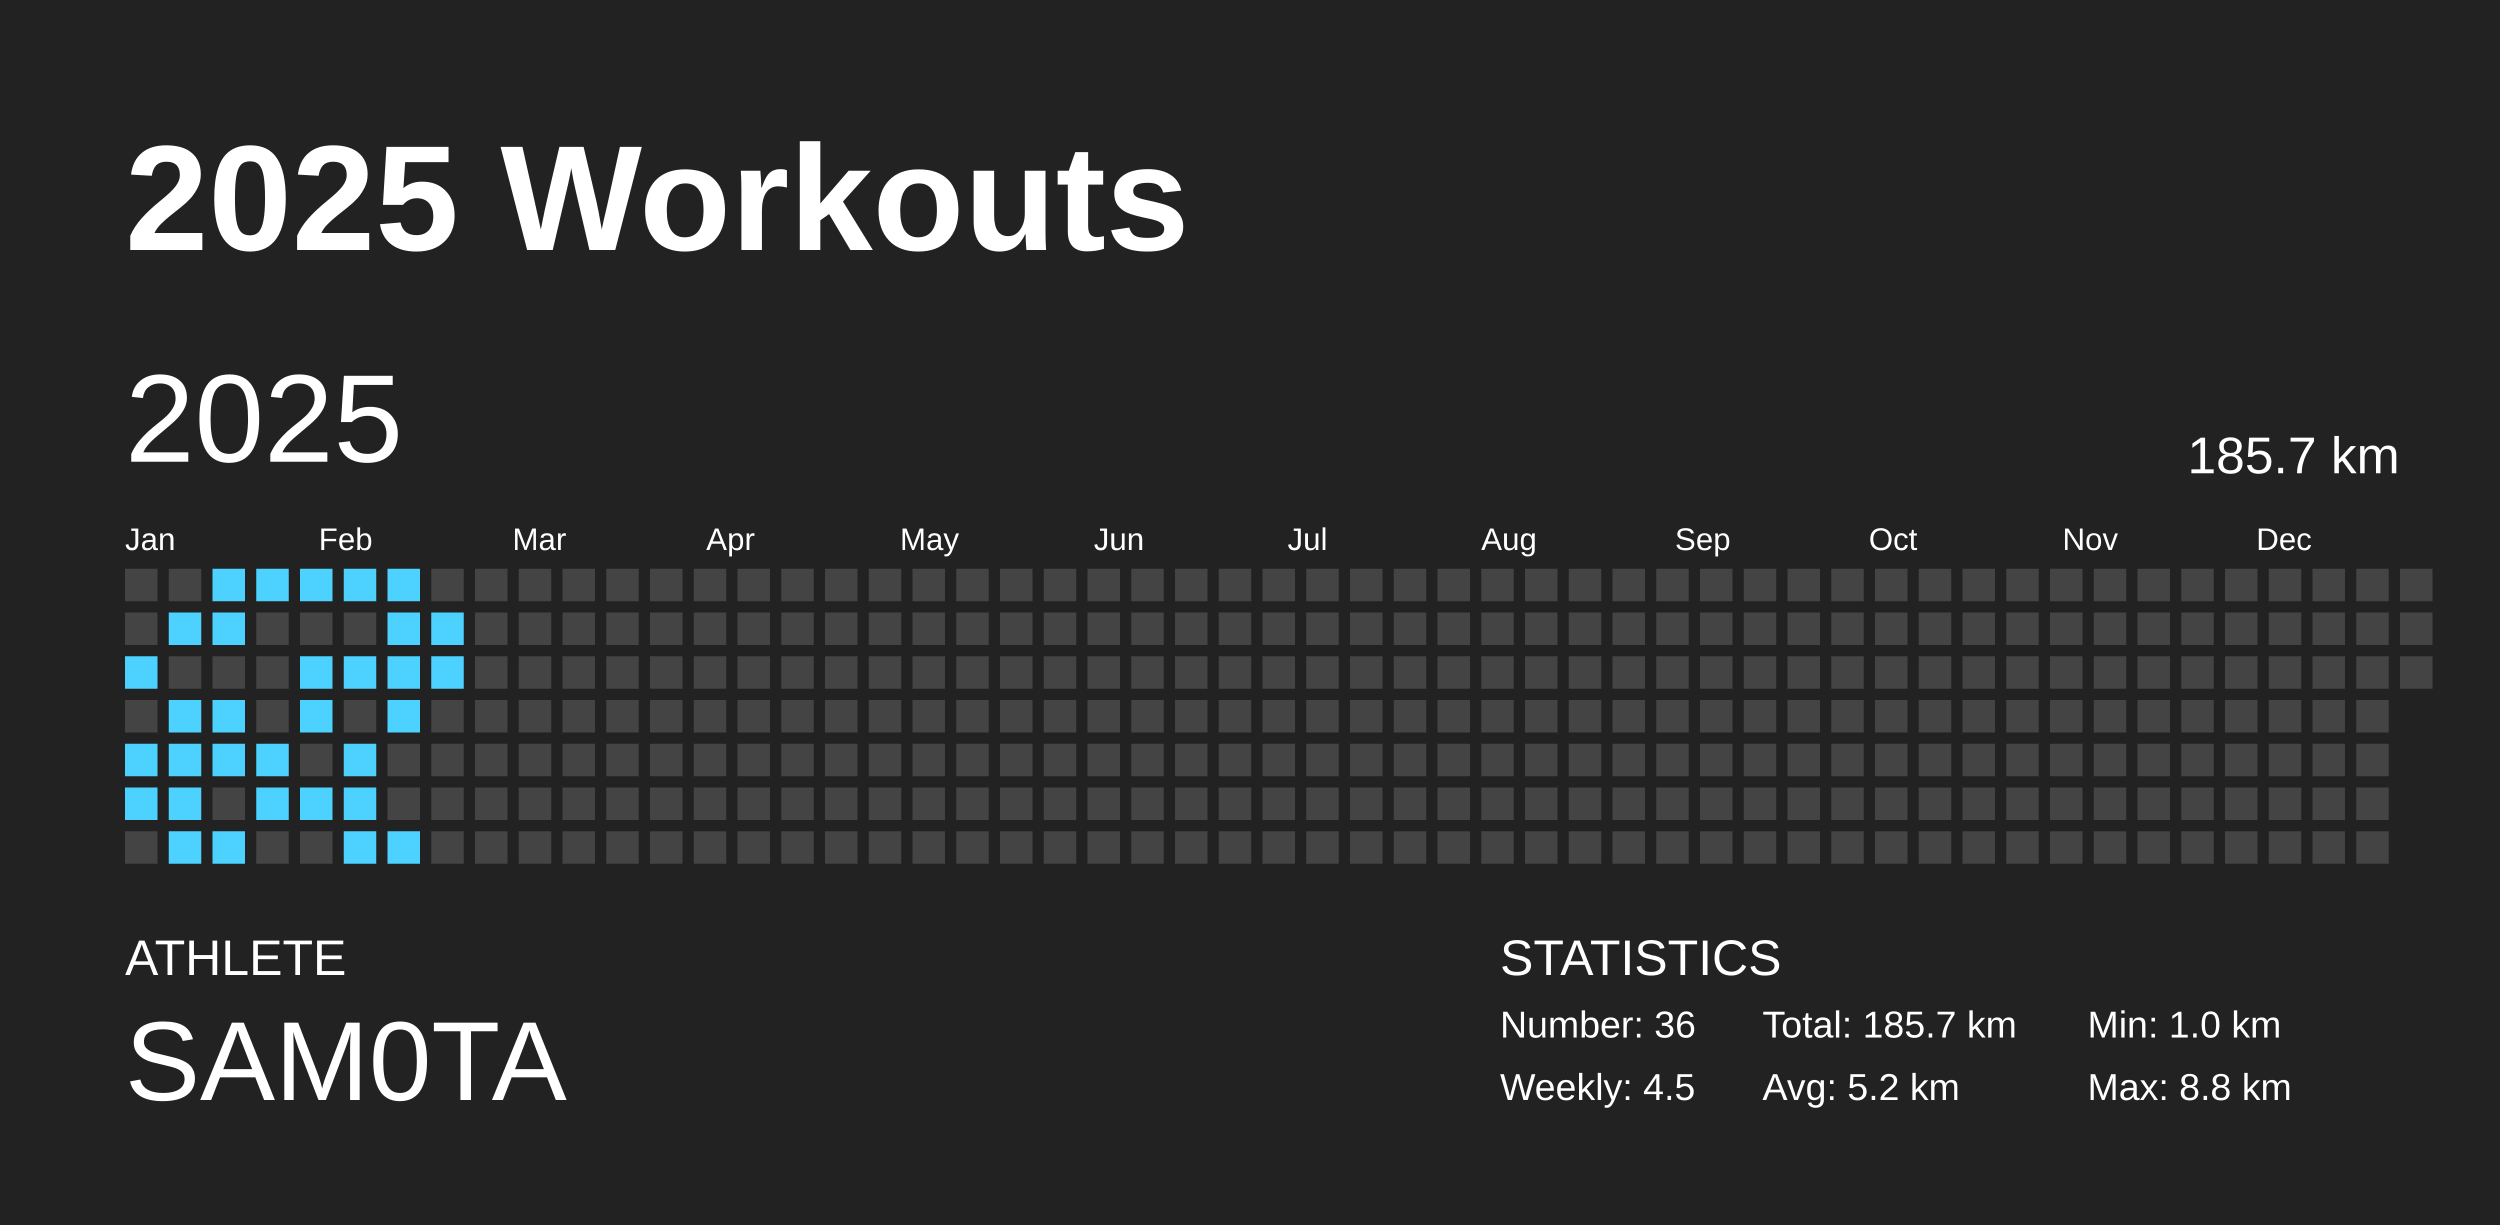
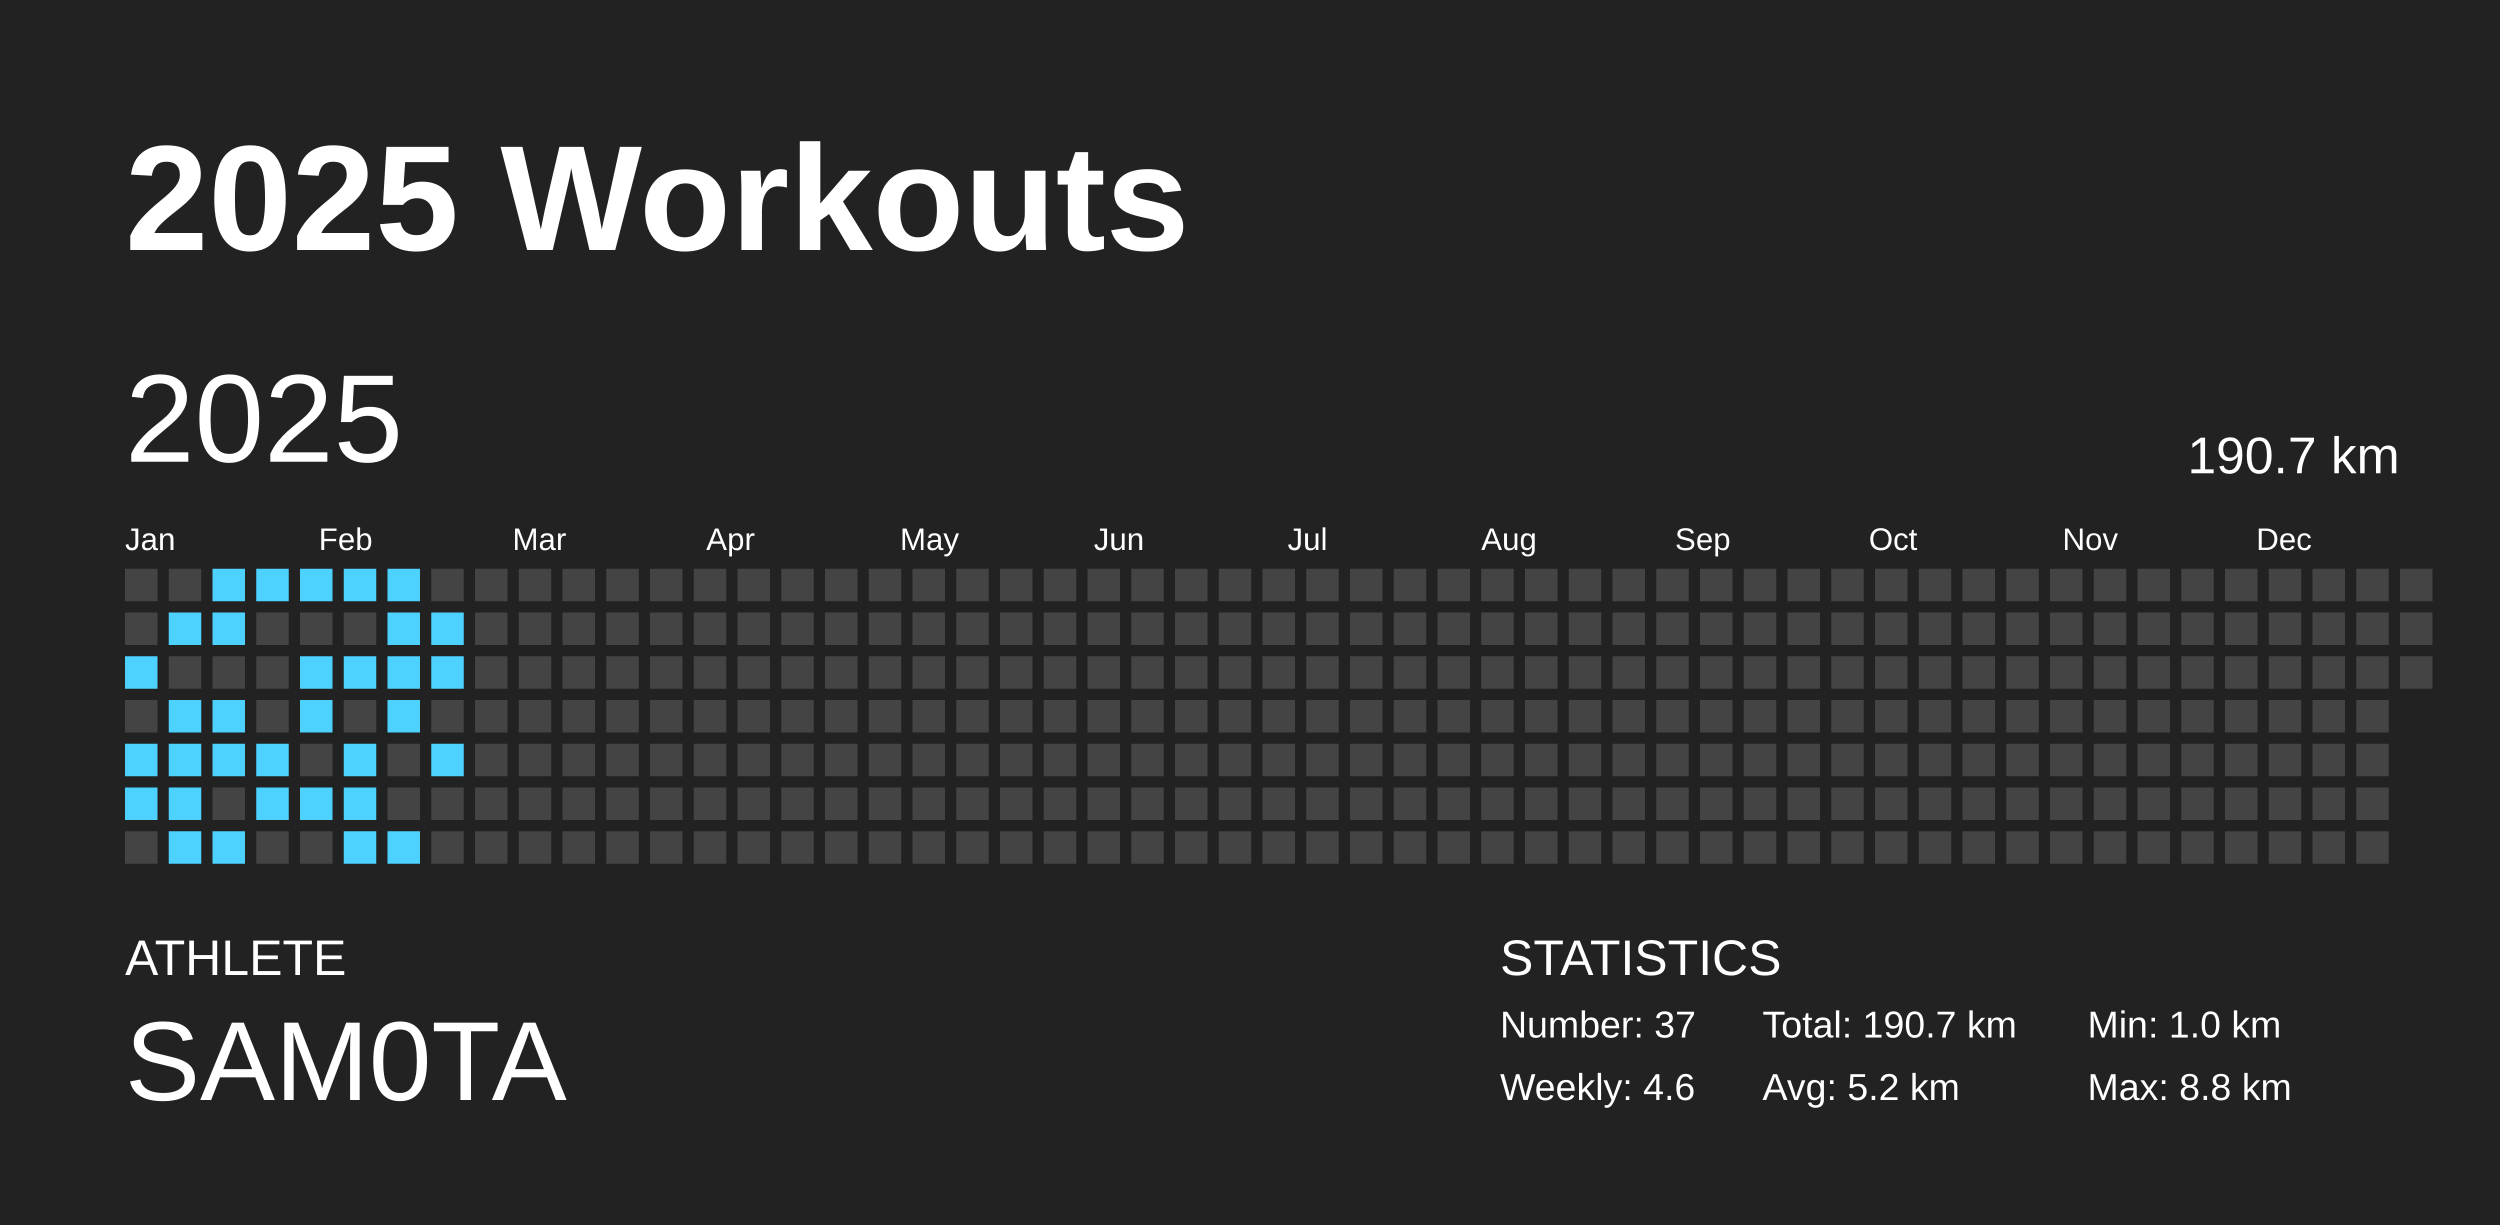
<svg xmlns="http://www.w3.org/2000/svg" baseProfile="full" height="98mm" version="1.1" viewBox="0,0,200,98" width="200mm">
  <defs />
  <rect fill="#222222" height="98" width="200" x="0" y="0" />
  <text fill="#FFFFFF" style="font-size:12px; font-family:Arial; font-weight:bold;" x="10" y="20">2025 Workouts</text>
  <text fill="#FFFFFF" style="font-size:4px; font-family:Arial" x="10" y="78">ATHLETE</text>
  <text fill="#FFFFFF" style="font-size:9px; font-family:Arial" x="10" y="88">SAM0TA</text>
  <text fill="#FFFFFF" style="font-size:4px; font-family:Arial" x="120" y="78">STATISTICS</text>
-   <text fill="#FFFFFF" style="font-size:3px; font-family:Arial" x="120" y="83">Number: 36</text>
-   <text fill="#FFFFFF" style="font-size:3px; font-family:Arial" x="120" y="88">Weekly: 4.5</text>
-   <text fill="#FFFFFF" style="font-size:3px; font-family:Arial" x="141" y="83">Total: 185.7 km</text>
+   <text fill="#FFFFFF" style="font-size:3px; font-family:Arial" x="120" y="83">Number: 37</text>
+   <text fill="#FFFFFF" style="font-size:3px; font-family:Arial" x="120" y="88">Weekly: 4.6</text>
+   <text fill="#FFFFFF" style="font-size:3px; font-family:Arial" x="141" y="83">Total: 190.7 km</text>
  <text fill="#FFFFFF" style="font-size:3px; font-family:Arial" x="141" y="88">Avg: 5.2 km</text>
  <text fill="#FFFFFF" style="font-size:3px; font-family:Arial" x="167" y="83">Min: 1.0 km</text>
  <text fill="#FFFFFF" style="font-size:3px; font-family:Arial" x="167" y="88">Max: 8.8 km</text>
  <text dominant-baseline="hanging" fill="#FFFFFF" style="font-size:10.0px; font-family:Arial;" x="10" y="30">2025</text>
-   <text dominant-baseline="hanging" fill="#FFFFFF" style="font-size:4.125px; font-family:Arial;" x="175" y="35">185.7 km</text>
+   <text dominant-baseline="hanging" fill="#FFFFFF" style="font-size:4.125px; font-family:Arial;" x="175" y="35">190.7 km</text>
  <text fill="#FFFFFF" style="font-size:2.5px; font-family:Arial" x="10.0" y="44">Jan</text>
  <text fill="#FFFFFF" style="font-size:2.5px; font-family:Arial" x="25.5" y="44">Feb</text>
  <text fill="#FFFFFF" style="font-size:2.5px; font-family:Arial" x="41.0" y="44">Mar</text>
  <text fill="#FFFFFF" style="font-size:2.5px; font-family:Arial" x="56.5" y="44">Apr</text>
  <text fill="#FFFFFF" style="font-size:2.5px; font-family:Arial" x="72.0" y="44">May</text>
  <text fill="#FFFFFF" style="font-size:2.5px; font-family:Arial" x="87.5" y="44">Jun</text>
  <text fill="#FFFFFF" style="font-size:2.5px; font-family:Arial" x="103.0" y="44">Jul</text>
  <text fill="#FFFFFF" style="font-size:2.5px; font-family:Arial" x="118.5" y="44">Aug</text>
  <text fill="#FFFFFF" style="font-size:2.5px; font-family:Arial" x="134.0" y="44">Sep</text>
  <text fill="#FFFFFF" style="font-size:2.5px; font-family:Arial" x="149.5" y="44">Oct</text>
  <text fill="#FFFFFF" style="font-size:2.5px; font-family:Arial" x="165.0" y="44">Nov</text>
  <text fill="#FFFFFF" style="font-size:2.5px; font-family:Arial" x="180.5" y="44">Dec</text>
  <rect fill="#444444" height="2.6" width="2.6" x="10.0" y="45.5" />
  <rect fill="#444444" height="2.6" width="2.6" x="10.0" y="49.0" />
  <rect fill="#4dd2ff" height="2.6" width="2.6" x="10.0" y="52.5" />
  <rect fill="#444444" height="2.6" width="2.6" x="10.0" y="56.0" />
  <rect fill="#4dd2ff" height="2.6" width="2.6" x="10.0" y="59.5" />
  <rect fill="#4dd2ff" height="2.6" width="2.6" x="10.0" y="63.0" />
  <rect fill="#444444" height="2.6" width="2.6" x="10.0" y="66.5" />
  <rect fill="#444444" height="2.6" width="2.6" x="13.5" y="45.5" />
  <rect fill="#4dd2ff" height="2.6" width="2.6" x="13.5" y="49.0" />
  <rect fill="#444444" height="2.6" width="2.6" x="13.5" y="52.5" />
  <rect fill="#4dd2ff" height="2.6" width="2.6" x="13.5" y="56.0" />
  <rect fill="#4dd2ff" height="2.6" width="2.6" x="13.5" y="59.5" />
  <rect fill="#4dd2ff" height="2.6" width="2.6" x="13.5" y="63.0" />
  <rect fill="#4dd2ff" height="2.6" width="2.6" x="13.5" y="66.5" />
  <rect fill="#4dd2ff" height="2.6" width="2.6" x="17.0" y="45.5" />
  <rect fill="#4dd2ff" height="2.6" width="2.6" x="17.0" y="49.0" />
  <rect fill="#444444" height="2.6" width="2.6" x="17.0" y="52.5" />
  <rect fill="#4dd2ff" height="2.6" width="2.6" x="17.0" y="56.0" />
  <rect fill="#4dd2ff" height="2.6" width="2.6" x="17.0" y="59.5" />
  <rect fill="#444444" height="2.6" width="2.6" x="17.0" y="63.0" />
  <rect fill="#4dd2ff" height="2.6" width="2.6" x="17.0" y="66.5" />
  <rect fill="#4dd2ff" height="2.6" width="2.6" x="20.5" y="45.5" />
  <rect fill="#444444" height="2.6" width="2.6" x="20.5" y="49.0" />
  <rect fill="#444444" height="2.6" width="2.6" x="20.5" y="52.5" />
  <rect fill="#444444" height="2.6" width="2.6" x="20.5" y="56.0" />
  <rect fill="#4dd2ff" height="2.6" width="2.6" x="20.5" y="59.5" />
  <rect fill="#4dd2ff" height="2.6" width="2.6" x="20.5" y="63.0" />
  <rect fill="#444444" height="2.6" width="2.6" x="20.5" y="66.5" />
  <rect fill="#4dd2ff" height="2.6" width="2.6" x="24.0" y="45.5" />
  <rect fill="#444444" height="2.6" width="2.6" x="24.0" y="49.0" />
  <rect fill="#4dd2ff" height="2.6" width="2.6" x="24.0" y="52.5" />
  <rect fill="#4dd2ff" height="2.6" width="2.6" x="24.0" y="56.0" />
  <rect fill="#444444" height="2.6" width="2.6" x="24.0" y="59.5" />
  <rect fill="#4dd2ff" height="2.6" width="2.6" x="24.0" y="63.0" />
  <rect fill="#444444" height="2.6" width="2.6" x="24.0" y="66.5" />
  <rect fill="#4dd2ff" height="2.6" width="2.6" x="27.5" y="45.5" />
  <rect fill="#444444" height="2.6" width="2.6" x="27.5" y="49.0" />
  <rect fill="#4dd2ff" height="2.6" width="2.6" x="27.5" y="52.5" />
  <rect fill="#444444" height="2.6" width="2.6" x="27.5" y="56.0" />
  <rect fill="#4dd2ff" height="2.6" width="2.6" x="27.5" y="59.5" />
  <rect fill="#4dd2ff" height="2.6" width="2.6" x="27.5" y="63.0" />
  <rect fill="#4dd2ff" height="2.6" width="2.6" x="27.5" y="66.5" />
  <rect fill="#4dd2ff" height="2.6" width="2.6" x="31.0" y="45.5" />
  <rect fill="#4dd2ff" height="2.6" width="2.6" x="31.0" y="49.0" />
  <rect fill="#4dd2ff" height="2.6" width="2.6" x="31.0" y="52.5" />
  <rect fill="#4dd2ff" height="2.6" width="2.6" x="31.0" y="56.0" />
  <rect fill="#444444" height="2.6" width="2.6" x="31.0" y="59.5" />
  <rect fill="#444444" height="2.6" width="2.6" x="31.0" y="63.0" />
  <rect fill="#4dd2ff" height="2.6" width="2.6" x="31.0" y="66.5" />
  <rect fill="#444444" height="2.6" width="2.6" x="34.5" y="45.5" />
  <rect fill="#4dd2ff" height="2.6" width="2.6" x="34.5" y="49.0" />
  <rect fill="#4dd2ff" height="2.6" width="2.6" x="34.5" y="52.5" />
  <rect fill="#444444" height="2.6" width="2.6" x="34.5" y="56.0" />
-   <rect fill="#444444" height="2.6" width="2.6" x="34.5" y="59.5" />
+   <rect fill="#4dd2ff" height="2.6" width="2.6" x="34.5" y="59.5" />
  <rect fill="#444444" height="2.6" width="2.6" x="34.5" y="63.0" />
  <rect fill="#444444" height="2.6" width="2.6" x="34.5" y="66.5" />
  <rect fill="#444444" height="2.6" width="2.6" x="38.0" y="45.5" />
  <rect fill="#444444" height="2.6" width="2.6" x="38.0" y="49.0" />
  <rect fill="#444444" height="2.6" width="2.6" x="38.0" y="52.5" />
  <rect fill="#444444" height="2.6" width="2.6" x="38.0" y="56.0" />
  <rect fill="#444444" height="2.6" width="2.6" x="38.0" y="59.5" />
  <rect fill="#444444" height="2.6" width="2.6" x="38.0" y="63.0" />
  <rect fill="#444444" height="2.6" width="2.6" x="38.0" y="66.5" />
  <rect fill="#444444" height="2.6" width="2.6" x="41.5" y="45.5" />
  <rect fill="#444444" height="2.6" width="2.6" x="41.5" y="49.0" />
  <rect fill="#444444" height="2.6" width="2.6" x="41.5" y="52.5" />
  <rect fill="#444444" height="2.6" width="2.6" x="41.5" y="56.0" />
  <rect fill="#444444" height="2.6" width="2.6" x="41.5" y="59.5" />
  <rect fill="#444444" height="2.6" width="2.6" x="41.5" y="63.0" />
  <rect fill="#444444" height="2.6" width="2.6" x="41.5" y="66.5" />
  <rect fill="#444444" height="2.6" width="2.6" x="45.0" y="45.5" />
  <rect fill="#444444" height="2.6" width="2.6" x="45.0" y="49.0" />
  <rect fill="#444444" height="2.6" width="2.6" x="45.0" y="52.5" />
  <rect fill="#444444" height="2.6" width="2.6" x="45.0" y="56.0" />
  <rect fill="#444444" height="2.6" width="2.6" x="45.0" y="59.5" />
  <rect fill="#444444" height="2.6" width="2.6" x="45.0" y="63.0" />
  <rect fill="#444444" height="2.6" width="2.6" x="45.0" y="66.5" />
  <rect fill="#444444" height="2.6" width="2.6" x="48.5" y="45.5" />
  <rect fill="#444444" height="2.6" width="2.6" x="48.5" y="49.0" />
  <rect fill="#444444" height="2.6" width="2.6" x="48.5" y="52.5" />
  <rect fill="#444444" height="2.6" width="2.6" x="48.5" y="56.0" />
  <rect fill="#444444" height="2.6" width="2.6" x="48.5" y="59.5" />
  <rect fill="#444444" height="2.6" width="2.6" x="48.5" y="63.0" />
  <rect fill="#444444" height="2.6" width="2.6" x="48.5" y="66.5" />
  <rect fill="#444444" height="2.6" width="2.6" x="52.0" y="45.5" />
  <rect fill="#444444" height="2.6" width="2.6" x="52.0" y="49.0" />
  <rect fill="#444444" height="2.6" width="2.6" x="52.0" y="52.5" />
  <rect fill="#444444" height="2.6" width="2.6" x="52.0" y="56.0" />
  <rect fill="#444444" height="2.6" width="2.6" x="52.0" y="59.5" />
  <rect fill="#444444" height="2.6" width="2.6" x="52.0" y="63.0" />
  <rect fill="#444444" height="2.6" width="2.6" x="52.0" y="66.5" />
  <rect fill="#444444" height="2.6" width="2.6" x="55.5" y="45.5" />
  <rect fill="#444444" height="2.6" width="2.6" x="55.5" y="49.0" />
  <rect fill="#444444" height="2.6" width="2.6" x="55.5" y="52.5" />
  <rect fill="#444444" height="2.6" width="2.6" x="55.5" y="56.0" />
  <rect fill="#444444" height="2.6" width="2.6" x="55.5" y="59.5" />
  <rect fill="#444444" height="2.6" width="2.6" x="55.5" y="63.0" />
  <rect fill="#444444" height="2.6" width="2.6" x="55.5" y="66.5" />
  <rect fill="#444444" height="2.6" width="2.6" x="59.0" y="45.5" />
  <rect fill="#444444" height="2.6" width="2.6" x="59.0" y="49.0" />
  <rect fill="#444444" height="2.6" width="2.6" x="59.0" y="52.5" />
  <rect fill="#444444" height="2.6" width="2.6" x="59.0" y="56.0" />
  <rect fill="#444444" height="2.6" width="2.6" x="59.0" y="59.5" />
  <rect fill="#444444" height="2.6" width="2.6" x="59.0" y="63.0" />
  <rect fill="#444444" height="2.6" width="2.6" x="59.0" y="66.5" />
  <rect fill="#444444" height="2.6" width="2.6" x="62.5" y="45.5" />
  <rect fill="#444444" height="2.6" width="2.6" x="62.5" y="49.0" />
  <rect fill="#444444" height="2.6" width="2.6" x="62.5" y="52.5" />
  <rect fill="#444444" height="2.6" width="2.6" x="62.5" y="56.0" />
  <rect fill="#444444" height="2.6" width="2.6" x="62.5" y="59.5" />
  <rect fill="#444444" height="2.6" width="2.6" x="62.5" y="63.0" />
  <rect fill="#444444" height="2.6" width="2.6" x="62.5" y="66.5" />
  <rect fill="#444444" height="2.6" width="2.6" x="66.0" y="45.5" />
  <rect fill="#444444" height="2.6" width="2.6" x="66.0" y="49.0" />
  <rect fill="#444444" height="2.6" width="2.6" x="66.0" y="52.5" />
  <rect fill="#444444" height="2.6" width="2.6" x="66.0" y="56.0" />
  <rect fill="#444444" height="2.6" width="2.6" x="66.0" y="59.5" />
  <rect fill="#444444" height="2.6" width="2.6" x="66.0" y="63.0" />
  <rect fill="#444444" height="2.6" width="2.6" x="66.0" y="66.5" />
  <rect fill="#444444" height="2.6" width="2.6" x="69.5" y="45.5" />
  <rect fill="#444444" height="2.6" width="2.6" x="69.5" y="49.0" />
  <rect fill="#444444" height="2.6" width="2.6" x="69.5" y="52.5" />
  <rect fill="#444444" height="2.6" width="2.6" x="69.5" y="56.0" />
  <rect fill="#444444" height="2.6" width="2.6" x="69.5" y="59.5" />
  <rect fill="#444444" height="2.6" width="2.6" x="69.5" y="63.0" />
  <rect fill="#444444" height="2.6" width="2.6" x="69.5" y="66.5" />
  <rect fill="#444444" height="2.6" width="2.6" x="73.0" y="45.5" />
  <rect fill="#444444" height="2.6" width="2.6" x="73.0" y="49.0" />
  <rect fill="#444444" height="2.6" width="2.6" x="73.0" y="52.5" />
  <rect fill="#444444" height="2.6" width="2.6" x="73.0" y="56.0" />
  <rect fill="#444444" height="2.6" width="2.6" x="73.0" y="59.5" />
  <rect fill="#444444" height="2.6" width="2.6" x="73.0" y="63.0" />
  <rect fill="#444444" height="2.6" width="2.6" x="73.0" y="66.5" />
  <rect fill="#444444" height="2.6" width="2.6" x="76.5" y="45.5" />
  <rect fill="#444444" height="2.6" width="2.6" x="76.5" y="49.0" />
  <rect fill="#444444" height="2.6" width="2.6" x="76.5" y="52.5" />
  <rect fill="#444444" height="2.6" width="2.6" x="76.5" y="56.0" />
  <rect fill="#444444" height="2.6" width="2.6" x="76.5" y="59.5" />
  <rect fill="#444444" height="2.6" width="2.6" x="76.5" y="63.0" />
  <rect fill="#444444" height="2.6" width="2.6" x="76.5" y="66.5" />
  <rect fill="#444444" height="2.6" width="2.6" x="80.0" y="45.5" />
  <rect fill="#444444" height="2.6" width="2.6" x="80.0" y="49.0" />
  <rect fill="#444444" height="2.6" width="2.6" x="80.0" y="52.5" />
  <rect fill="#444444" height="2.6" width="2.6" x="80.0" y="56.0" />
  <rect fill="#444444" height="2.6" width="2.6" x="80.0" y="59.5" />
  <rect fill="#444444" height="2.6" width="2.6" x="80.0" y="63.0" />
  <rect fill="#444444" height="2.6" width="2.6" x="80.0" y="66.5" />
  <rect fill="#444444" height="2.6" width="2.6" x="83.5" y="45.5" />
  <rect fill="#444444" height="2.6" width="2.6" x="83.5" y="49.0" />
  <rect fill="#444444" height="2.6" width="2.6" x="83.5" y="52.5" />
  <rect fill="#444444" height="2.6" width="2.6" x="83.5" y="56.0" />
  <rect fill="#444444" height="2.6" width="2.6" x="83.5" y="59.5" />
  <rect fill="#444444" height="2.6" width="2.6" x="83.5" y="63.0" />
  <rect fill="#444444" height="2.6" width="2.6" x="83.5" y="66.5" />
  <rect fill="#444444" height="2.6" width="2.6" x="87.0" y="45.5" />
  <rect fill="#444444" height="2.6" width="2.6" x="87.0" y="49.0" />
  <rect fill="#444444" height="2.6" width="2.6" x="87.0" y="52.5" />
  <rect fill="#444444" height="2.6" width="2.6" x="87.0" y="56.0" />
  <rect fill="#444444" height="2.6" width="2.6" x="87.0" y="59.5" />
  <rect fill="#444444" height="2.6" width="2.6" x="87.0" y="63.0" />
  <rect fill="#444444" height="2.6" width="2.6" x="87.0" y="66.5" />
  <rect fill="#444444" height="2.6" width="2.6" x="90.5" y="45.5" />
  <rect fill="#444444" height="2.6" width="2.6" x="90.5" y="49.0" />
  <rect fill="#444444" height="2.6" width="2.6" x="90.5" y="52.5" />
  <rect fill="#444444" height="2.6" width="2.6" x="90.5" y="56.0" />
  <rect fill="#444444" height="2.6" width="2.6" x="90.5" y="59.5" />
  <rect fill="#444444" height="2.6" width="2.6" x="90.5" y="63.0" />
  <rect fill="#444444" height="2.6" width="2.6" x="90.5" y="66.5" />
  <rect fill="#444444" height="2.6" width="2.6" x="94.0" y="45.5" />
  <rect fill="#444444" height="2.6" width="2.6" x="94.0" y="49.0" />
  <rect fill="#444444" height="2.6" width="2.6" x="94.0" y="52.5" />
  <rect fill="#444444" height="2.6" width="2.6" x="94.0" y="56.0" />
  <rect fill="#444444" height="2.6" width="2.6" x="94.0" y="59.5" />
  <rect fill="#444444" height="2.6" width="2.6" x="94.0" y="63.0" />
  <rect fill="#444444" height="2.6" width="2.6" x="94.0" y="66.5" />
  <rect fill="#444444" height="2.6" width="2.6" x="97.5" y="45.5" />
  <rect fill="#444444" height="2.6" width="2.6" x="97.5" y="49.0" />
  <rect fill="#444444" height="2.6" width="2.6" x="97.5" y="52.5" />
  <rect fill="#444444" height="2.6" width="2.6" x="97.5" y="56.0" />
  <rect fill="#444444" height="2.6" width="2.6" x="97.5" y="59.5" />
  <rect fill="#444444" height="2.6" width="2.6" x="97.5" y="63.0" />
  <rect fill="#444444" height="2.6" width="2.6" x="97.5" y="66.5" />
  <rect fill="#444444" height="2.6" width="2.6" x="101.0" y="45.5" />
  <rect fill="#444444" height="2.6" width="2.6" x="101.0" y="49.0" />
  <rect fill="#444444" height="2.6" width="2.6" x="101.0" y="52.5" />
  <rect fill="#444444" height="2.6" width="2.6" x="101.0" y="56.0" />
  <rect fill="#444444" height="2.6" width="2.6" x="101.0" y="59.5" />
  <rect fill="#444444" height="2.6" width="2.6" x="101.0" y="63.0" />
  <rect fill="#444444" height="2.6" width="2.6" x="101.0" y="66.5" />
  <rect fill="#444444" height="2.6" width="2.6" x="104.5" y="45.5" />
  <rect fill="#444444" height="2.6" width="2.6" x="104.5" y="49.0" />
  <rect fill="#444444" height="2.6" width="2.6" x="104.5" y="52.5" />
  <rect fill="#444444" height="2.6" width="2.6" x="104.5" y="56.0" />
  <rect fill="#444444" height="2.6" width="2.6" x="104.5" y="59.5" />
  <rect fill="#444444" height="2.6" width="2.6" x="104.5" y="63.0" />
  <rect fill="#444444" height="2.6" width="2.6" x="104.5" y="66.5" />
  <rect fill="#444444" height="2.6" width="2.6" x="108.0" y="45.5" />
  <rect fill="#444444" height="2.6" width="2.6" x="108.0" y="49.0" />
  <rect fill="#444444" height="2.6" width="2.6" x="108.0" y="52.5" />
  <rect fill="#444444" height="2.6" width="2.6" x="108.0" y="56.0" />
  <rect fill="#444444" height="2.6" width="2.6" x="108.0" y="59.5" />
  <rect fill="#444444" height="2.6" width="2.6" x="108.0" y="63.0" />
  <rect fill="#444444" height="2.6" width="2.6" x="108.0" y="66.5" />
  <rect fill="#444444" height="2.6" width="2.6" x="111.5" y="45.5" />
  <rect fill="#444444" height="2.6" width="2.6" x="111.5" y="49.0" />
  <rect fill="#444444" height="2.6" width="2.6" x="111.5" y="52.5" />
  <rect fill="#444444" height="2.6" width="2.6" x="111.5" y="56.0" />
  <rect fill="#444444" height="2.6" width="2.6" x="111.5" y="59.5" />
  <rect fill="#444444" height="2.6" width="2.6" x="111.5" y="63.0" />
  <rect fill="#444444" height="2.6" width="2.6" x="111.5" y="66.5" />
  <rect fill="#444444" height="2.6" width="2.6" x="115.0" y="45.5" />
  <rect fill="#444444" height="2.6" width="2.6" x="115.0" y="49.0" />
  <rect fill="#444444" height="2.6" width="2.6" x="115.0" y="52.5" />
  <rect fill="#444444" height="2.6" width="2.6" x="115.0" y="56.0" />
  <rect fill="#444444" height="2.6" width="2.6" x="115.0" y="59.5" />
  <rect fill="#444444" height="2.6" width="2.6" x="115.0" y="63.0" />
  <rect fill="#444444" height="2.6" width="2.6" x="115.0" y="66.5" />
  <rect fill="#444444" height="2.6" width="2.6" x="118.5" y="45.5" />
  <rect fill="#444444" height="2.6" width="2.6" x="118.5" y="49.0" />
  <rect fill="#444444" height="2.6" width="2.6" x="118.5" y="52.5" />
  <rect fill="#444444" height="2.6" width="2.6" x="118.5" y="56.0" />
  <rect fill="#444444" height="2.6" width="2.6" x="118.5" y="59.5" />
  <rect fill="#444444" height="2.6" width="2.6" x="118.5" y="63.0" />
  <rect fill="#444444" height="2.6" width="2.6" x="118.5" y="66.5" />
  <rect fill="#444444" height="2.6" width="2.6" x="122.0" y="45.5" />
  <rect fill="#444444" height="2.6" width="2.6" x="122.0" y="49.0" />
  <rect fill="#444444" height="2.6" width="2.6" x="122.0" y="52.5" />
  <rect fill="#444444" height="2.6" width="2.6" x="122.0" y="56.0" />
  <rect fill="#444444" height="2.6" width="2.6" x="122.0" y="59.5" />
  <rect fill="#444444" height="2.6" width="2.6" x="122.0" y="63.0" />
  <rect fill="#444444" height="2.6" width="2.6" x="122.0" y="66.5" />
  <rect fill="#444444" height="2.6" width="2.6" x="125.5" y="45.5" />
  <rect fill="#444444" height="2.6" width="2.6" x="125.5" y="49.0" />
  <rect fill="#444444" height="2.6" width="2.6" x="125.5" y="52.5" />
  <rect fill="#444444" height="2.6" width="2.6" x="125.5" y="56.0" />
  <rect fill="#444444" height="2.6" width="2.6" x="125.5" y="59.5" />
  <rect fill="#444444" height="2.6" width="2.6" x="125.5" y="63.0" />
  <rect fill="#444444" height="2.6" width="2.6" x="125.5" y="66.5" />
  <rect fill="#444444" height="2.6" width="2.6" x="129.0" y="45.5" />
  <rect fill="#444444" height="2.6" width="2.6" x="129.0" y="49.0" />
  <rect fill="#444444" height="2.6" width="2.6" x="129.0" y="52.5" />
  <rect fill="#444444" height="2.6" width="2.6" x="129.0" y="56.0" />
  <rect fill="#444444" height="2.6" width="2.6" x="129.0" y="59.5" />
  <rect fill="#444444" height="2.6" width="2.6" x="129.0" y="63.0" />
  <rect fill="#444444" height="2.6" width="2.6" x="129.0" y="66.5" />
  <rect fill="#444444" height="2.6" width="2.6" x="132.5" y="45.5" />
  <rect fill="#444444" height="2.6" width="2.6" x="132.5" y="49.0" />
  <rect fill="#444444" height="2.6" width="2.6" x="132.5" y="52.5" />
  <rect fill="#444444" height="2.6" width="2.6" x="132.5" y="56.0" />
  <rect fill="#444444" height="2.6" width="2.6" x="132.5" y="59.5" />
  <rect fill="#444444" height="2.6" width="2.6" x="132.5" y="63.0" />
  <rect fill="#444444" height="2.6" width="2.6" x="132.5" y="66.5" />
  <rect fill="#444444" height="2.6" width="2.6" x="136.0" y="45.5" />
  <rect fill="#444444" height="2.6" width="2.6" x="136.0" y="49.0" />
  <rect fill="#444444" height="2.6" width="2.6" x="136.0" y="52.5" />
  <rect fill="#444444" height="2.6" width="2.6" x="136.0" y="56.0" />
  <rect fill="#444444" height="2.6" width="2.6" x="136.0" y="59.5" />
  <rect fill="#444444" height="2.6" width="2.6" x="136.0" y="63.0" />
  <rect fill="#444444" height="2.6" width="2.6" x="136.0" y="66.5" />
  <rect fill="#444444" height="2.6" width="2.6" x="139.5" y="45.5" />
  <rect fill="#444444" height="2.6" width="2.6" x="139.5" y="49.0" />
  <rect fill="#444444" height="2.6" width="2.6" x="139.5" y="52.5" />
  <rect fill="#444444" height="2.6" width="2.6" x="139.5" y="56.0" />
  <rect fill="#444444" height="2.6" width="2.6" x="139.5" y="59.5" />
  <rect fill="#444444" height="2.6" width="2.6" x="139.5" y="63.0" />
  <rect fill="#444444" height="2.6" width="2.6" x="139.5" y="66.5" />
  <rect fill="#444444" height="2.6" width="2.6" x="143.0" y="45.5" />
  <rect fill="#444444" height="2.6" width="2.6" x="143.0" y="49.0" />
  <rect fill="#444444" height="2.6" width="2.6" x="143.0" y="52.5" />
  <rect fill="#444444" height="2.6" width="2.6" x="143.0" y="56.0" />
  <rect fill="#444444" height="2.6" width="2.6" x="143.0" y="59.5" />
  <rect fill="#444444" height="2.6" width="2.6" x="143.0" y="63.0" />
  <rect fill="#444444" height="2.6" width="2.6" x="143.0" y="66.5" />
  <rect fill="#444444" height="2.6" width="2.6" x="146.5" y="45.5" />
  <rect fill="#444444" height="2.6" width="2.6" x="146.5" y="49.0" />
  <rect fill="#444444" height="2.6" width="2.6" x="146.5" y="52.5" />
  <rect fill="#444444" height="2.6" width="2.6" x="146.5" y="56.0" />
  <rect fill="#444444" height="2.6" width="2.6" x="146.5" y="59.5" />
  <rect fill="#444444" height="2.6" width="2.6" x="146.5" y="63.0" />
  <rect fill="#444444" height="2.6" width="2.6" x="146.5" y="66.5" />
  <rect fill="#444444" height="2.6" width="2.6" x="150.0" y="45.5" />
  <rect fill="#444444" height="2.6" width="2.6" x="150.0" y="49.0" />
  <rect fill="#444444" height="2.6" width="2.6" x="150.0" y="52.5" />
  <rect fill="#444444" height="2.6" width="2.6" x="150.0" y="56.0" />
  <rect fill="#444444" height="2.6" width="2.6" x="150.0" y="59.5" />
  <rect fill="#444444" height="2.6" width="2.6" x="150.0" y="63.0" />
  <rect fill="#444444" height="2.6" width="2.6" x="150.0" y="66.5" />
  <rect fill="#444444" height="2.6" width="2.6" x="153.5" y="45.5" />
  <rect fill="#444444" height="2.6" width="2.6" x="153.5" y="49.0" />
  <rect fill="#444444" height="2.6" width="2.6" x="153.5" y="52.5" />
  <rect fill="#444444" height="2.6" width="2.6" x="153.5" y="56.0" />
  <rect fill="#444444" height="2.6" width="2.6" x="153.5" y="59.5" />
  <rect fill="#444444" height="2.6" width="2.6" x="153.5" y="63.0" />
  <rect fill="#444444" height="2.6" width="2.6" x="153.5" y="66.5" />
  <rect fill="#444444" height="2.6" width="2.6" x="157.0" y="45.5" />
  <rect fill="#444444" height="2.6" width="2.6" x="157.0" y="49.0" />
  <rect fill="#444444" height="2.6" width="2.6" x="157.0" y="52.5" />
  <rect fill="#444444" height="2.6" width="2.6" x="157.0" y="56.0" />
  <rect fill="#444444" height="2.6" width="2.6" x="157.0" y="59.5" />
  <rect fill="#444444" height="2.6" width="2.6" x="157.0" y="63.0" />
  <rect fill="#444444" height="2.6" width="2.6" x="157.0" y="66.5" />
  <rect fill="#444444" height="2.6" width="2.6" x="160.5" y="45.5" />
  <rect fill="#444444" height="2.6" width="2.6" x="160.5" y="49.0" />
  <rect fill="#444444" height="2.6" width="2.6" x="160.5" y="52.5" />
  <rect fill="#444444" height="2.6" width="2.6" x="160.5" y="56.0" />
  <rect fill="#444444" height="2.6" width="2.6" x="160.5" y="59.5" />
  <rect fill="#444444" height="2.6" width="2.6" x="160.5" y="63.0" />
  <rect fill="#444444" height="2.6" width="2.6" x="160.5" y="66.5" />
  <rect fill="#444444" height="2.6" width="2.6" x="164.0" y="45.5" />
  <rect fill="#444444" height="2.6" width="2.6" x="164.0" y="49.0" />
  <rect fill="#444444" height="2.6" width="2.6" x="164.0" y="52.5" />
  <rect fill="#444444" height="2.6" width="2.6" x="164.0" y="56.0" />
  <rect fill="#444444" height="2.6" width="2.6" x="164.0" y="59.5" />
  <rect fill="#444444" height="2.6" width="2.6" x="164.0" y="63.0" />
  <rect fill="#444444" height="2.6" width="2.6" x="164.0" y="66.5" />
  <rect fill="#444444" height="2.6" width="2.6" x="167.5" y="45.5" />
  <rect fill="#444444" height="2.6" width="2.6" x="167.5" y="49.0" />
  <rect fill="#444444" height="2.6" width="2.6" x="167.5" y="52.5" />
  <rect fill="#444444" height="2.6" width="2.6" x="167.5" y="56.0" />
  <rect fill="#444444" height="2.6" width="2.6" x="167.5" y="59.5" />
  <rect fill="#444444" height="2.6" width="2.6" x="167.5" y="63.0" />
  <rect fill="#444444" height="2.6" width="2.6" x="167.5" y="66.5" />
  <rect fill="#444444" height="2.6" width="2.6" x="171.0" y="45.5" />
  <rect fill="#444444" height="2.6" width="2.6" x="171.0" y="49.0" />
  <rect fill="#444444" height="2.6" width="2.6" x="171.0" y="52.5" />
  <rect fill="#444444" height="2.6" width="2.6" x="171.0" y="56.0" />
  <rect fill="#444444" height="2.6" width="2.6" x="171.0" y="59.5" />
  <rect fill="#444444" height="2.6" width="2.6" x="171.0" y="63.0" />
  <rect fill="#444444" height="2.6" width="2.6" x="171.0" y="66.5" />
  <rect fill="#444444" height="2.6" width="2.6" x="174.5" y="45.5" />
  <rect fill="#444444" height="2.6" width="2.6" x="174.5" y="49.0" />
  <rect fill="#444444" height="2.6" width="2.6" x="174.5" y="52.5" />
  <rect fill="#444444" height="2.6" width="2.6" x="174.5" y="56.0" />
  <rect fill="#444444" height="2.6" width="2.6" x="174.5" y="59.5" />
  <rect fill="#444444" height="2.6" width="2.6" x="174.5" y="63.0" />
  <rect fill="#444444" height="2.6" width="2.6" x="174.5" y="66.5" />
  <rect fill="#444444" height="2.6" width="2.6" x="178.0" y="45.5" />
  <rect fill="#444444" height="2.6" width="2.6" x="178.0" y="49.0" />
  <rect fill="#444444" height="2.6" width="2.6" x="178.0" y="52.5" />
  <rect fill="#444444" height="2.6" width="2.6" x="178.0" y="56.0" />
  <rect fill="#444444" height="2.6" width="2.6" x="178.0" y="59.5" />
  <rect fill="#444444" height="2.6" width="2.6" x="178.0" y="63.0" />
  <rect fill="#444444" height="2.6" width="2.6" x="178.0" y="66.5" />
  <rect fill="#444444" height="2.6" width="2.6" x="181.5" y="45.5" />
  <rect fill="#444444" height="2.6" width="2.6" x="181.5" y="49.0" />
  <rect fill="#444444" height="2.6" width="2.6" x="181.5" y="52.5" />
  <rect fill="#444444" height="2.6" width="2.6" x="181.5" y="56.0" />
  <rect fill="#444444" height="2.6" width="2.6" x="181.5" y="59.5" />
  <rect fill="#444444" height="2.6" width="2.6" x="181.5" y="63.0" />
  <rect fill="#444444" height="2.6" width="2.6" x="181.5" y="66.5" />
  <rect fill="#444444" height="2.6" width="2.6" x="185.0" y="45.5" />
  <rect fill="#444444" height="2.6" width="2.6" x="185.0" y="49.0" />
  <rect fill="#444444" height="2.6" width="2.6" x="185.0" y="52.5" />
  <rect fill="#444444" height="2.6" width="2.6" x="185.0" y="56.0" />
  <rect fill="#444444" height="2.6" width="2.6" x="185.0" y="59.5" />
  <rect fill="#444444" height="2.6" width="2.6" x="185.0" y="63.0" />
  <rect fill="#444444" height="2.6" width="2.6" x="185.0" y="66.5" />
  <rect fill="#444444" height="2.6" width="2.6" x="188.5" y="45.5" />
  <rect fill="#444444" height="2.6" width="2.6" x="188.5" y="49.0" />
  <rect fill="#444444" height="2.6" width="2.6" x="188.5" y="52.5" />
  <rect fill="#444444" height="2.6" width="2.6" x="188.5" y="56.0" />
  <rect fill="#444444" height="2.6" width="2.6" x="188.5" y="59.5" />
  <rect fill="#444444" height="2.6" width="2.6" x="188.5" y="63.0" />
  <rect fill="#444444" height="2.6" width="2.6" x="188.5" y="66.5" />
  <rect fill="#444444" height="2.6" width="2.6" x="192.0" y="45.5" />
  <rect fill="#444444" height="2.6" width="2.6" x="192.0" y="49.0" />
  <rect fill="#444444" height="2.6" width="2.6" x="192.0" y="52.5" />
</svg>
